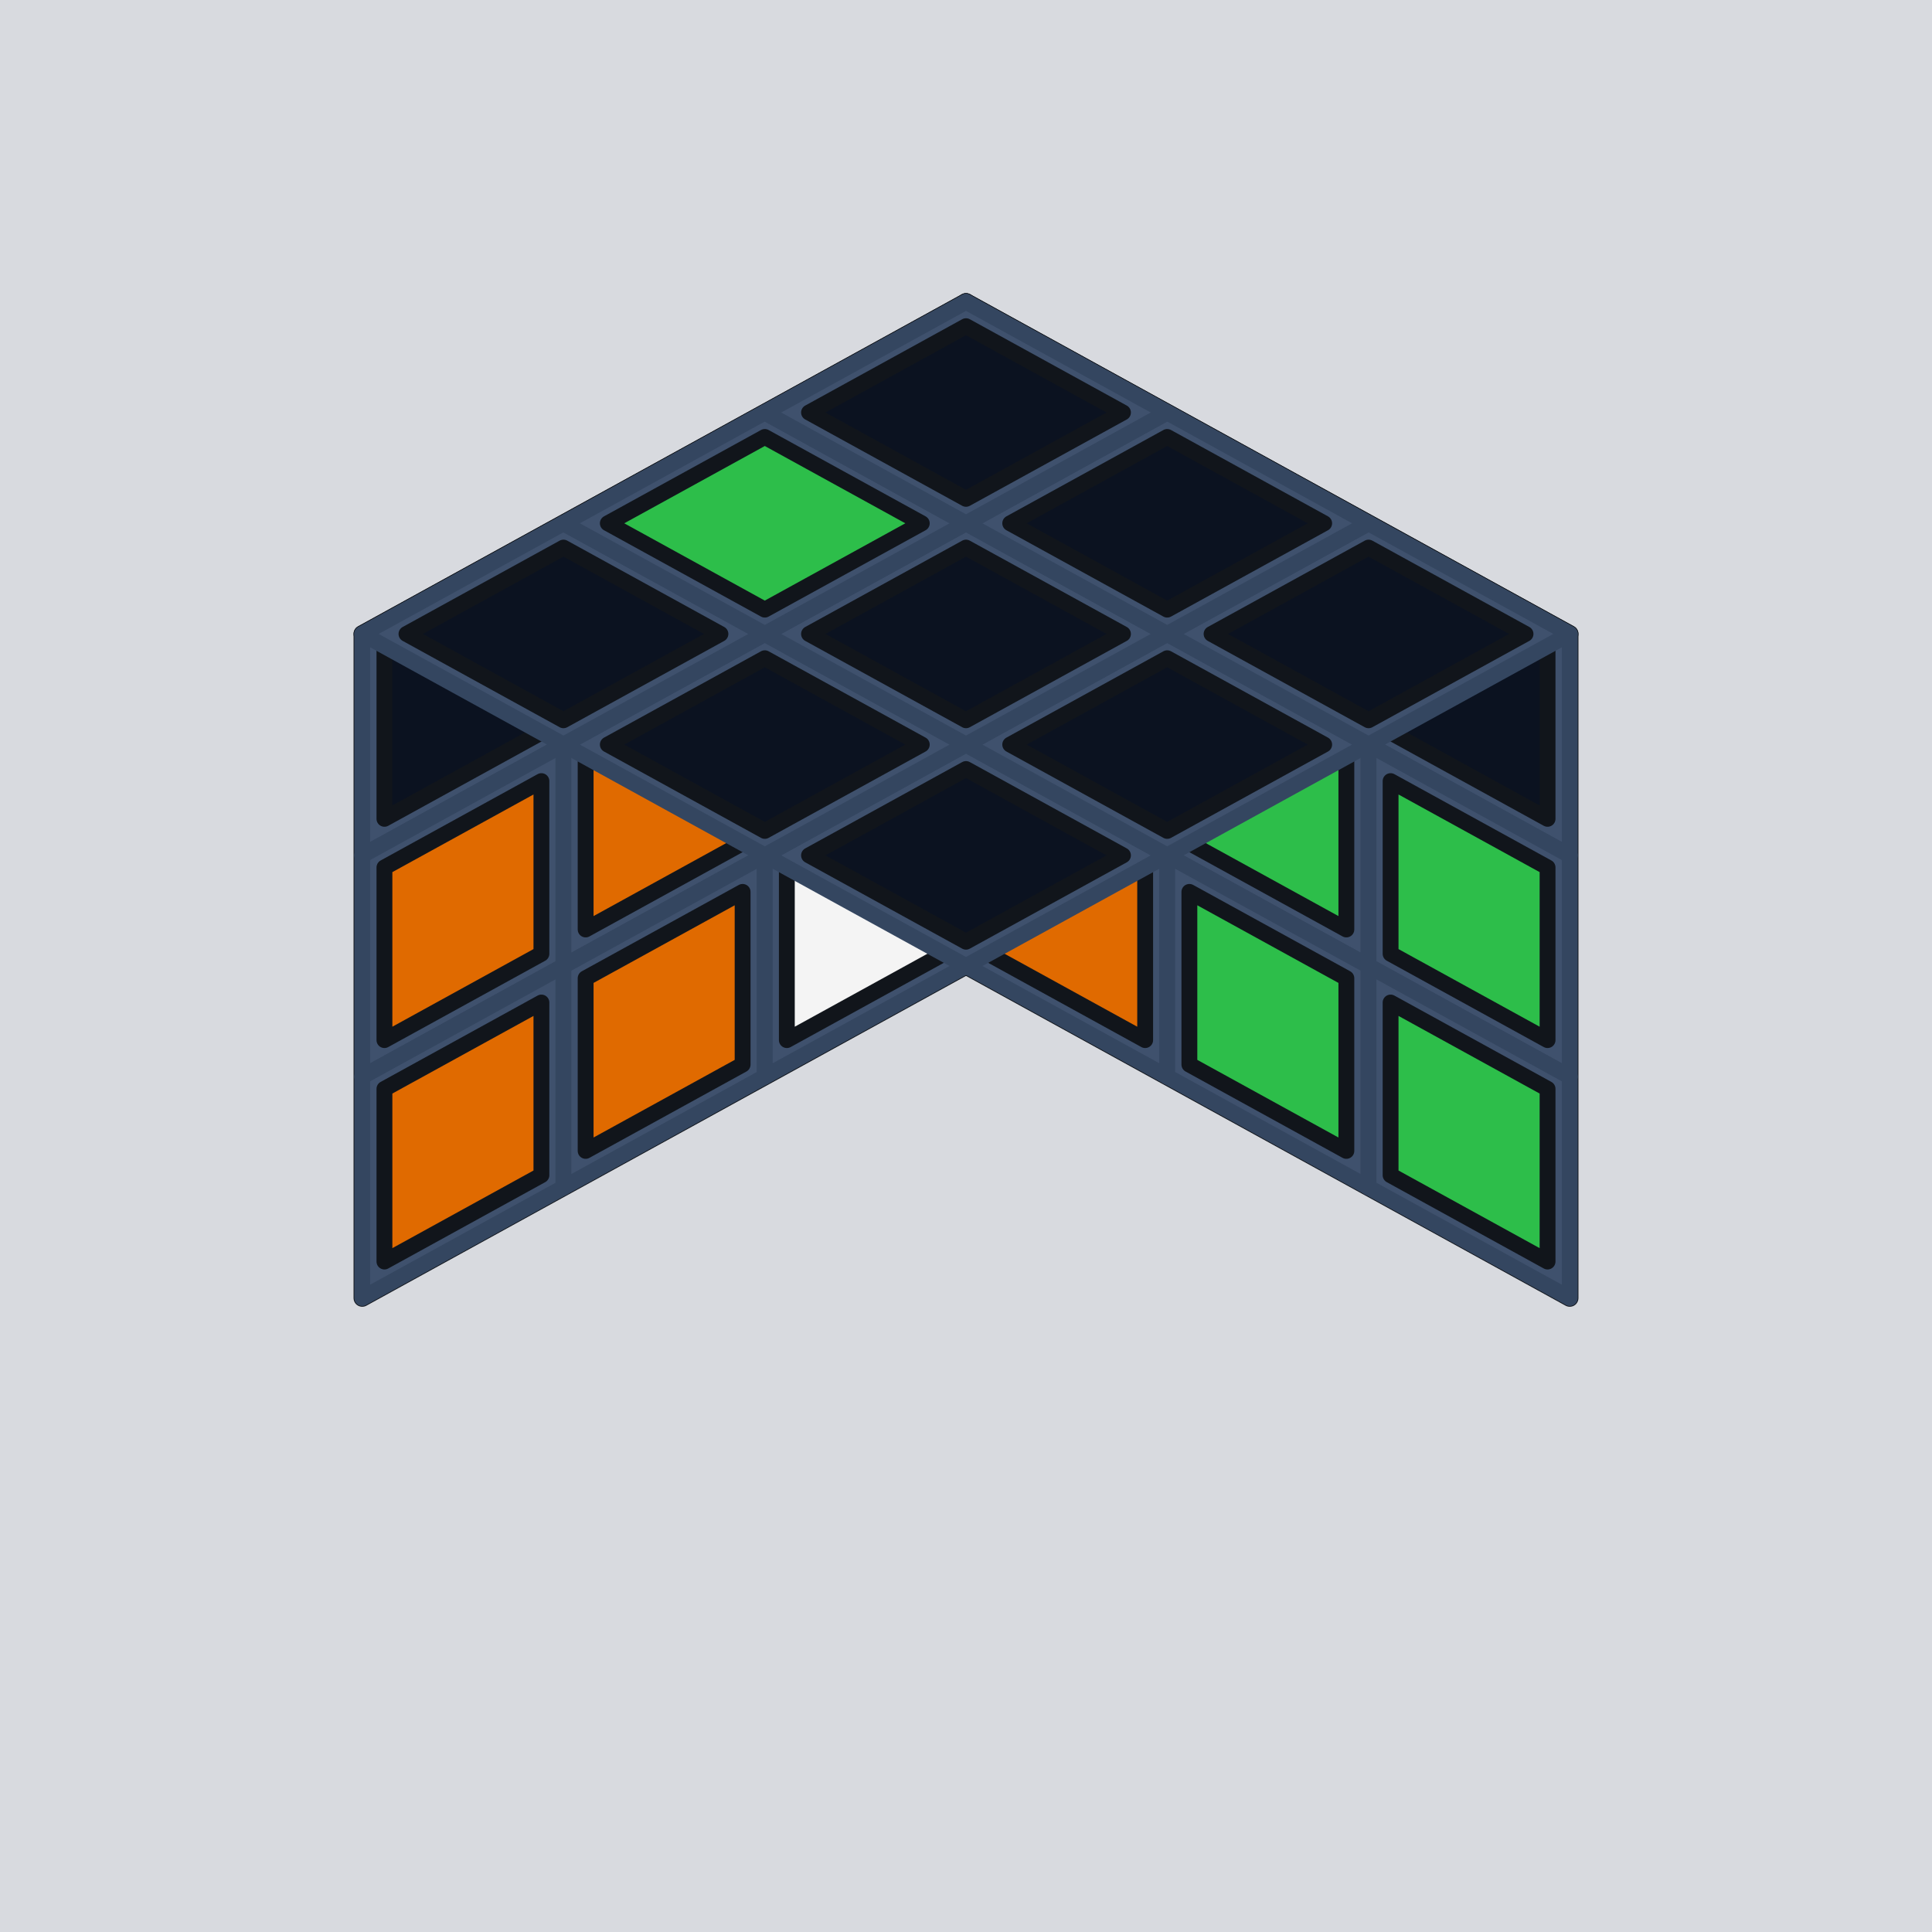
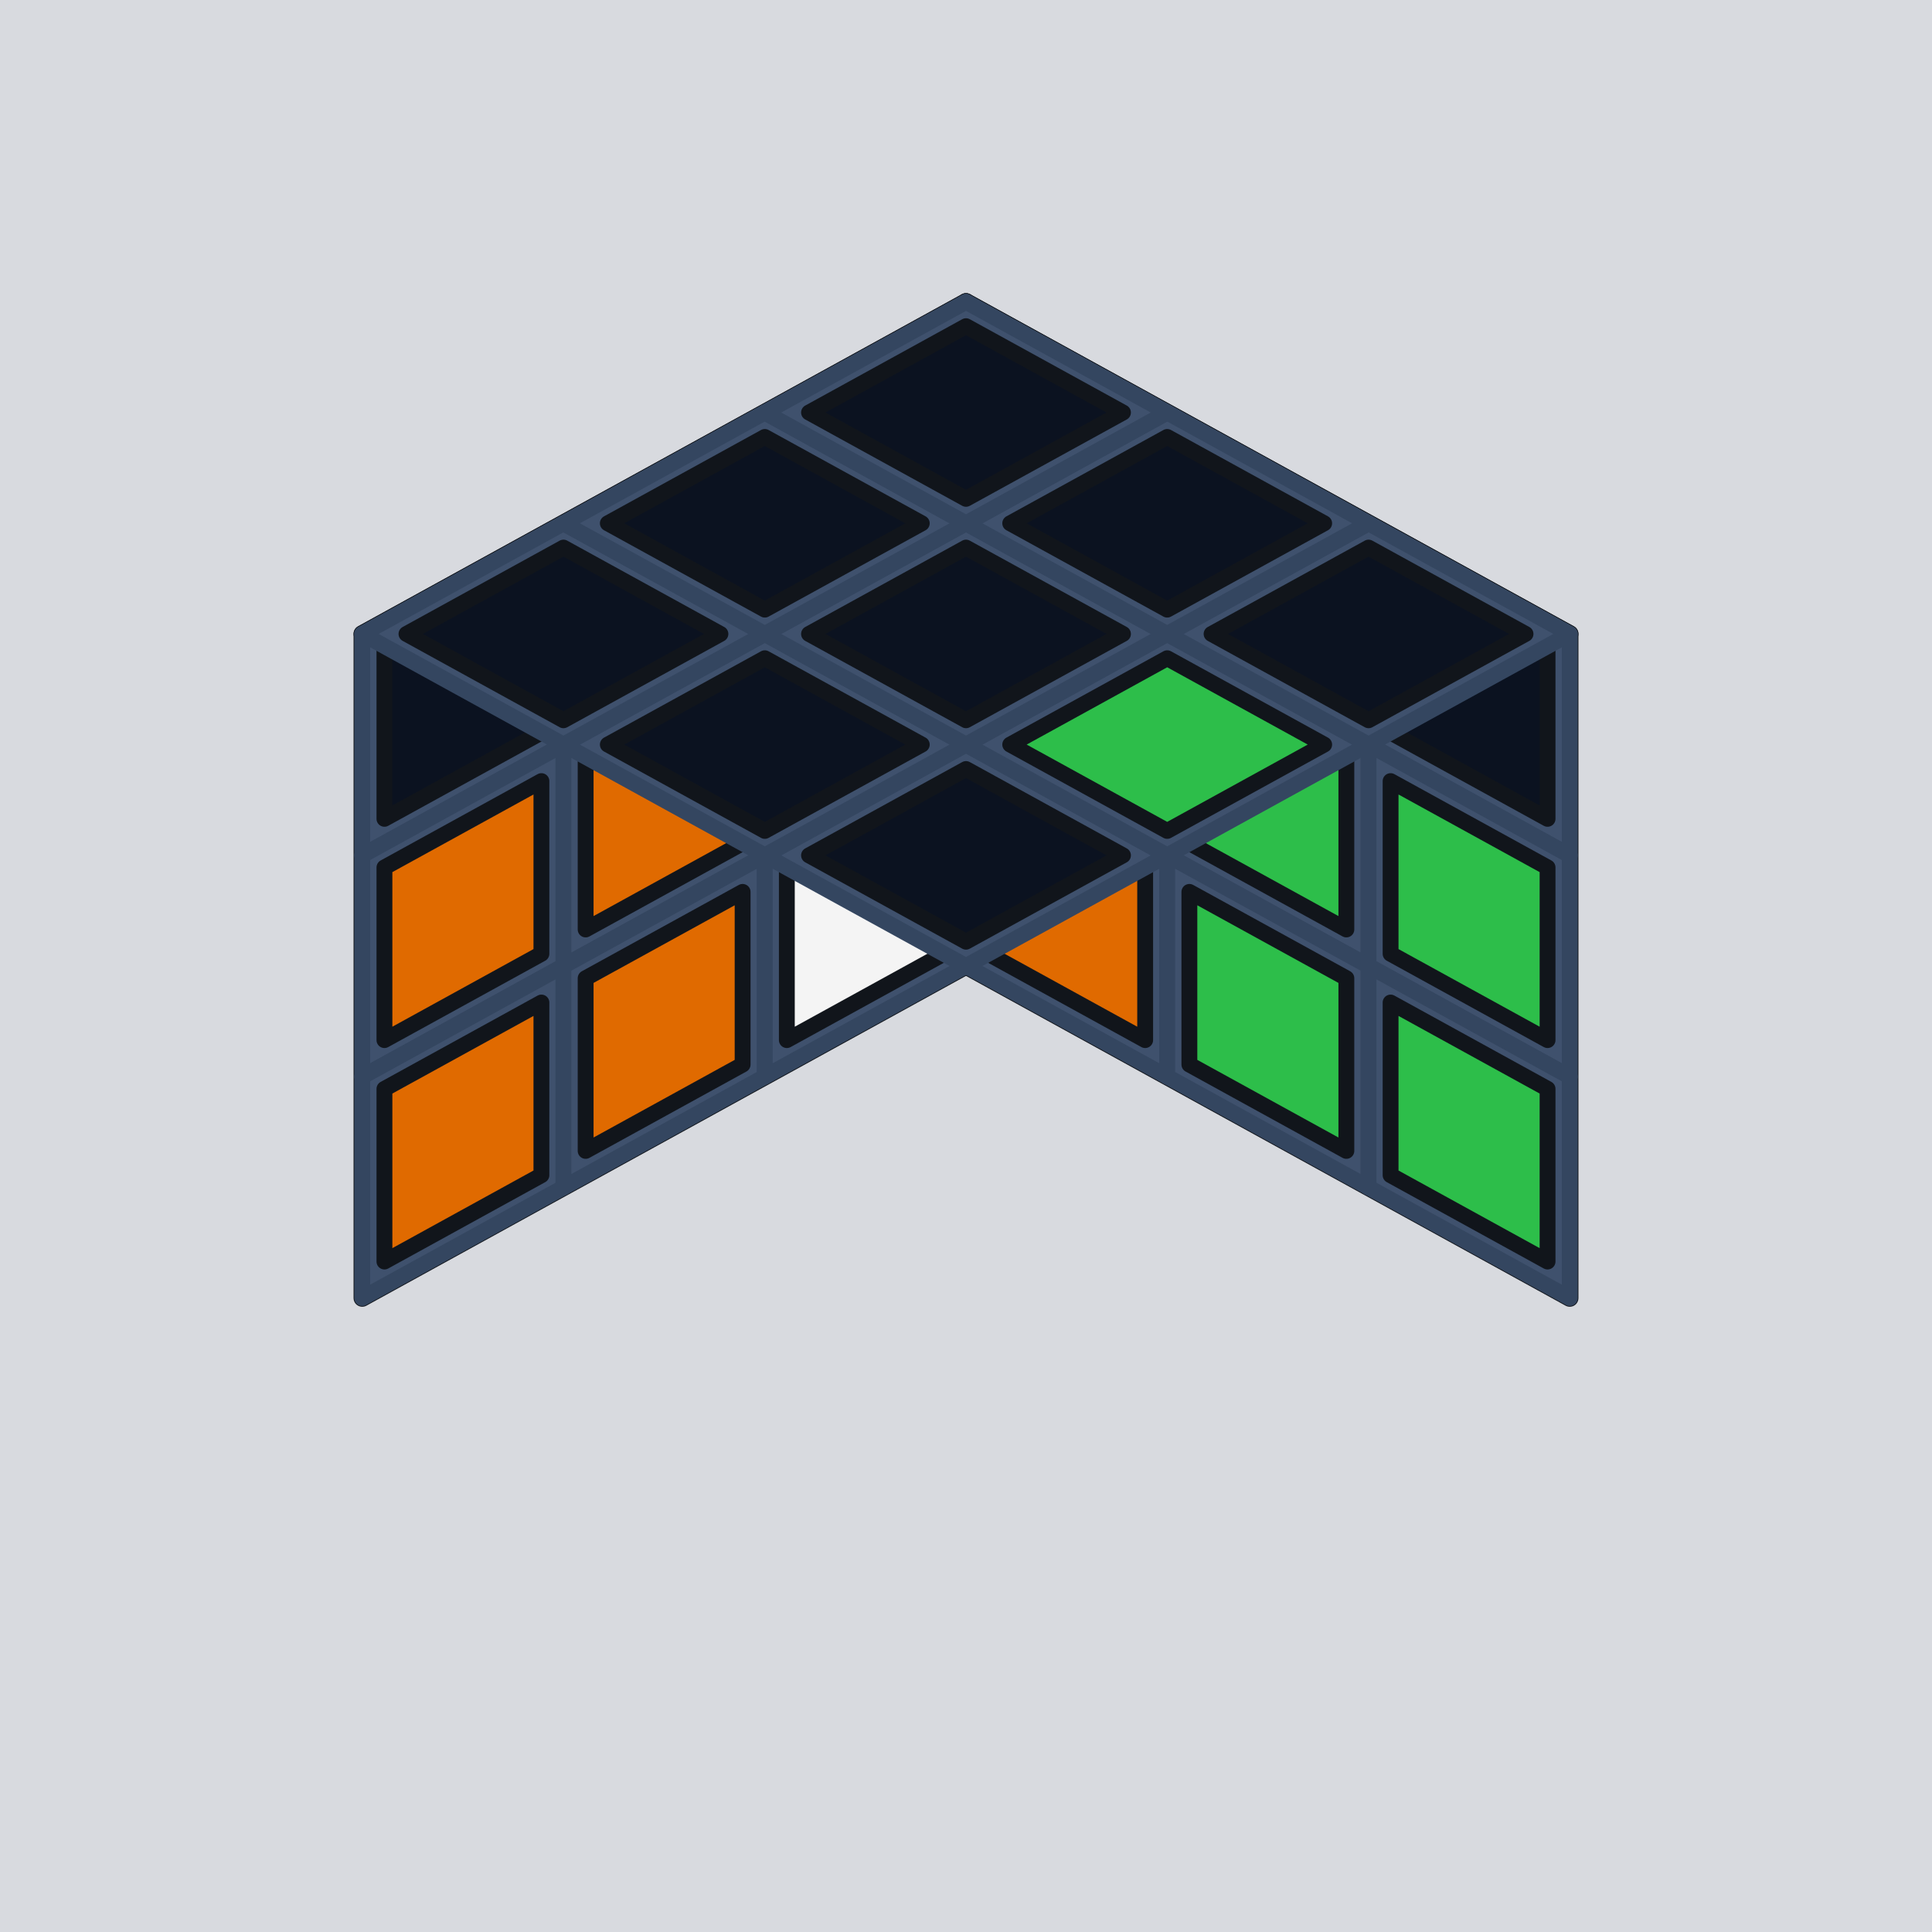
<svg xmlns="http://www.w3.org/2000/svg" viewBox="0 0 128 128">
  <rect x="0" y="0" width="128" height="128" fill="#D8DADF" />
  <polygon points="64.00,64.00 104.00,42.00 64.00,20.00 24.00,42.00" fill="#0B1220" stroke="#11151B" stroke-width="1.15" stroke-linejoin="round" />
  <polygon points="24.00,42.00 64.00,20.00 64.00,64.00 24.00,86.00" fill="#0B1220" stroke="#11151B" stroke-width="1.15" stroke-linejoin="round" />
  <polygon points="64.00,20.00 104.00,42.00 104.00,86.00 64.00,64.00" fill="#0B1220" stroke="#11151B" stroke-width="1.15" stroke-linejoin="round" />
  <polygon points="24.00,42.00 37.33,34.67 37.33,49.33 24.00,56.67" fill="#3F516D" stroke="#344660" stroke-width="1.05" stroke-linejoin="round" />
  <polygon points="25.47,42.81 35.87,37.09 35.87,48.53 25.47,54.25" fill="#0B1220" stroke="#11151B" stroke-width="1.05" stroke-linejoin="round" />
  <polygon points="37.33,34.67 50.67,27.33 50.67,42.00 37.33,49.33" fill="#3F516D" stroke="#344660" stroke-width="1.05" stroke-linejoin="round" />
  <polygon points="38.80,35.47 49.20,29.75 49.20,41.19 38.80,46.91" fill="#E06A00" stroke="#11151B" stroke-width="1.05" stroke-linejoin="round" />
  <polygon points="50.67,27.33 64.00,20.00 64.00,34.67 50.67,42.00" fill="#3F516D" stroke="#344660" stroke-width="1.05" stroke-linejoin="round" />
  <polygon points="52.13,28.14 62.53,22.42 62.53,33.86 52.13,39.58" fill="#0B1220" stroke="#11151B" stroke-width="1.05" stroke-linejoin="round" />
  <polygon points="24.00,56.67 37.33,49.33 37.33,64.00 24.00,71.33" fill="#3F516D" stroke="#344660" stroke-width="1.05" stroke-linejoin="round" />
  <polygon points="25.47,57.47 35.87,51.75 35.87,63.19 25.47,68.91" fill="#E06A00" stroke="#11151B" stroke-width="1.05" stroke-linejoin="round" />
  <polygon points="37.33,49.33 50.67,42.00 50.67,56.67 37.33,64.00" fill="#3F516D" stroke="#344660" stroke-width="1.05" stroke-linejoin="round" />
  <polygon points="38.80,50.14 49.20,44.42 49.20,55.86 38.80,61.58" fill="#E06A00" stroke="#11151B" stroke-width="1.05" stroke-linejoin="round" />
  <polygon points="50.67,42.00 64.00,34.67 64.00,49.33 50.67,56.67" fill="#3F516D" stroke="#344660" stroke-width="1.05" stroke-linejoin="round" />
  <polygon points="52.13,42.81 62.53,37.09 62.53,48.53 52.13,54.25" fill="#0B1220" stroke="#11151B" stroke-width="1.05" stroke-linejoin="round" />
  <polygon points="24.00,71.33 37.33,64.00 37.33,78.67 24.00,86.00" fill="#3F516D" stroke="#344660" stroke-width="1.05" stroke-linejoin="round" />
  <polygon points="25.47,72.14 35.87,66.42 35.87,77.86 25.47,83.58" fill="#E06A00" stroke="#11151B" stroke-width="1.05" stroke-linejoin="round" />
  <polygon points="37.33,64.00 50.67,56.67 50.67,71.33 37.33,78.67" fill="#3F516D" stroke="#344660" stroke-width="1.05" stroke-linejoin="round" />
  <polygon points="38.80,64.81 49.20,59.09 49.20,70.53 38.80,76.25" fill="#E06A00" stroke="#11151B" stroke-width="1.05" stroke-linejoin="round" />
  <polygon points="50.67,56.67 64.00,49.33 64.00,64.00 50.67,71.33" fill="#3F516D" stroke="#344660" stroke-width="1.05" stroke-linejoin="round" />
  <polygon points="52.13,57.47 62.53,51.75 62.53,63.19 52.13,68.91" fill="#F4F4F4" stroke="#11151B" stroke-width="1.05" stroke-linejoin="round" />
  <polygon points="64.00,20.00 77.33,27.33 77.33,42.00 64.00,34.67" fill="#3F516D" stroke="#344660" stroke-width="1.05" stroke-linejoin="round" />
  <polygon points="65.47,22.42 75.87,28.14 75.87,39.58 65.47,33.86" fill="#0B1220" stroke="#11151B" stroke-width="1.05" stroke-linejoin="round" />
  <polygon points="77.33,27.33 90.67,34.67 90.67,49.33 77.33,42.00" fill="#3F516D" stroke="#344660" stroke-width="1.05" stroke-linejoin="round" />
  <polygon points="78.80,29.75 89.20,35.47 89.20,46.91 78.80,41.19" fill="#0B1220" stroke="#11151B" stroke-width="1.05" stroke-linejoin="round" />
  <polygon points="90.67,34.67 104.00,42.00 104.00,56.67 90.67,49.33" fill="#3F516D" stroke="#344660" stroke-width="1.05" stroke-linejoin="round" />
  <polygon points="92.13,37.09 102.53,42.81 102.53,54.25 92.13,48.53" fill="#0B1220" stroke="#11151B" stroke-width="1.05" stroke-linejoin="round" />
  <polygon points="64.00,34.67 77.33,42.00 77.33,56.67 64.00,49.33" fill="#3F516D" stroke="#344660" stroke-width="1.05" stroke-linejoin="round" />
  <polygon points="65.47,37.09 75.87,42.81 75.87,54.25 65.47,48.53" fill="#0B1220" stroke="#11151B" stroke-width="1.05" stroke-linejoin="round" />
  <polygon points="77.33,42.00 90.67,49.33 90.67,64.00 77.33,56.67" fill="#3F516D" stroke="#344660" stroke-width="1.05" stroke-linejoin="round" />
  <polygon points="78.80,44.42 89.20,50.14 89.20,61.58 78.80,55.86" fill="#2DBE4A" stroke="#11151B" stroke-width="1.05" stroke-linejoin="round" />
  <polygon points="90.67,49.33 104.00,56.67 104.00,71.33 90.67,64.00" fill="#3F516D" stroke="#344660" stroke-width="1.05" stroke-linejoin="round" />
  <polygon points="92.13,51.75 102.53,57.47 102.53,68.91 92.13,63.19" fill="#2DBE4A" stroke="#11151B" stroke-width="1.05" stroke-linejoin="round" />
  <polygon points="64.00,49.33 77.33,56.67 77.33,71.33 64.00,64.00" fill="#3F516D" stroke="#344660" stroke-width="1.05" stroke-linejoin="round" />
  <polygon points="65.47,51.75 75.87,57.47 75.87,68.91 65.47,63.19" fill="#E06A00" stroke="#11151B" stroke-width="1.05" stroke-linejoin="round" />
  <polygon points="77.33,56.67 90.67,64.00 90.67,78.67 77.33,71.33" fill="#3F516D" stroke="#344660" stroke-width="1.05" stroke-linejoin="round" />
  <polygon points="78.80,59.09 89.20,64.81 89.20,76.25 78.80,70.53" fill="#2DBE4A" stroke="#11151B" stroke-width="1.05" stroke-linejoin="round" />
  <polygon points="90.67,64.00 104.00,71.33 104.00,86.00 90.67,78.67" fill="#3F516D" stroke="#344660" stroke-width="1.05" stroke-linejoin="round" />
  <polygon points="92.13,66.42 102.53,72.14 102.53,83.58 92.13,77.86" fill="#2DBE4A" stroke="#11151B" stroke-width="1.05" stroke-linejoin="round" />
  <polygon points="64.00,64.00 77.33,56.67 64.00,49.33 50.67,56.67" fill="#3F516D" stroke="#344660" stroke-width="1.05" stroke-linejoin="round" />
  <polygon points="64.00,62.39 74.40,56.67 64.00,50.95 53.60,56.67" fill="#0B1220" stroke="#11151B" stroke-width="1.05" stroke-linejoin="round" />
  <polygon points="77.33,56.67 90.67,49.33 77.33,42.00 64.00,49.33" fill="#3F516D" stroke="#344660" stroke-width="1.05" stroke-linejoin="round" />
-   <polygon points="77.33,55.05 87.73,49.33 77.33,43.61 66.93,49.33" fill="#0B1220" stroke="#11151B" stroke-width="1.05" stroke-linejoin="round" />
+   <polygon points="77.33,55.05 87.73,49.33 77.33,43.61 66.93,49.33" fill="#2DBE4A" stroke="#11151B" stroke-width="1.05" stroke-linejoin="round" />
  <polygon points="90.67,49.33 104.00,42.00 90.67,34.67 77.33,42.00" fill="#3F516D" stroke="#344660" stroke-width="1.05" stroke-linejoin="round" />
  <polygon points="90.67,47.72 101.07,42.00 90.67,36.28 80.27,42.00" fill="#0B1220" stroke="#11151B" stroke-width="1.05" stroke-linejoin="round" />
  <polygon points="50.67,56.67 64.00,49.33 50.67,42.00 37.33,49.33" fill="#3F516D" stroke="#344660" stroke-width="1.05" stroke-linejoin="round" />
  <polygon points="50.67,55.05 61.07,49.33 50.67,43.61 40.27,49.33" fill="#0B1220" stroke="#11151B" stroke-width="1.05" stroke-linejoin="round" />
  <polygon points="64.00,49.33 77.33,42.00 64.00,34.67 50.67,42.00" fill="#3F516D" stroke="#344660" stroke-width="1.05" stroke-linejoin="round" />
  <polygon points="64.00,47.72 74.40,42.00 64.00,36.28 53.60,42.00" fill="#0B1220" stroke="#11151B" stroke-width="1.05" stroke-linejoin="round" />
  <polygon points="77.33,42.00 90.67,34.67 77.33,27.33 64.00,34.67" fill="#3F516D" stroke="#344660" stroke-width="1.05" stroke-linejoin="round" />
  <polygon points="77.33,40.39 87.73,34.67 77.33,28.95 66.93,34.67" fill="#0B1220" stroke="#11151B" stroke-width="1.05" stroke-linejoin="round" />
  <polygon points="37.33,49.33 50.67,42.00 37.33,34.67 24.00,42.00" fill="#3F516D" stroke="#344660" stroke-width="1.05" stroke-linejoin="round" />
  <polygon points="37.33,47.72 47.73,42.00 37.33,36.28 26.93,42.00" fill="#0B1220" stroke="#11151B" stroke-width="1.05" stroke-linejoin="round" />
  <polygon points="50.67,42.00 64.00,34.67 50.67,27.33 37.33,34.67" fill="#3F516D" stroke="#344660" stroke-width="1.05" stroke-linejoin="round" />
-   <polygon points="50.67,40.39 61.07,34.67 50.67,28.95 40.27,34.67" fill="#2DBE4A" stroke="#11151B" stroke-width="1.05" stroke-linejoin="round" />
+   <polygon points="50.67,40.39 61.07,34.67 50.67,28.95 40.27,34.67" fill="#0B1220" stroke="#11151B" stroke-width="1.05" stroke-linejoin="round" />
  <polygon points="64.00,34.67 77.33,27.33 64.00,20.00 50.67,27.33" fill="#3F516D" stroke="#344660" stroke-width="1.05" stroke-linejoin="round" />
  <polygon points="64.00,33.05 74.40,27.33 64.00,21.61 53.60,27.33" fill="#0B1220" stroke="#11151B" stroke-width="1.05" stroke-linejoin="round" />
</svg>
